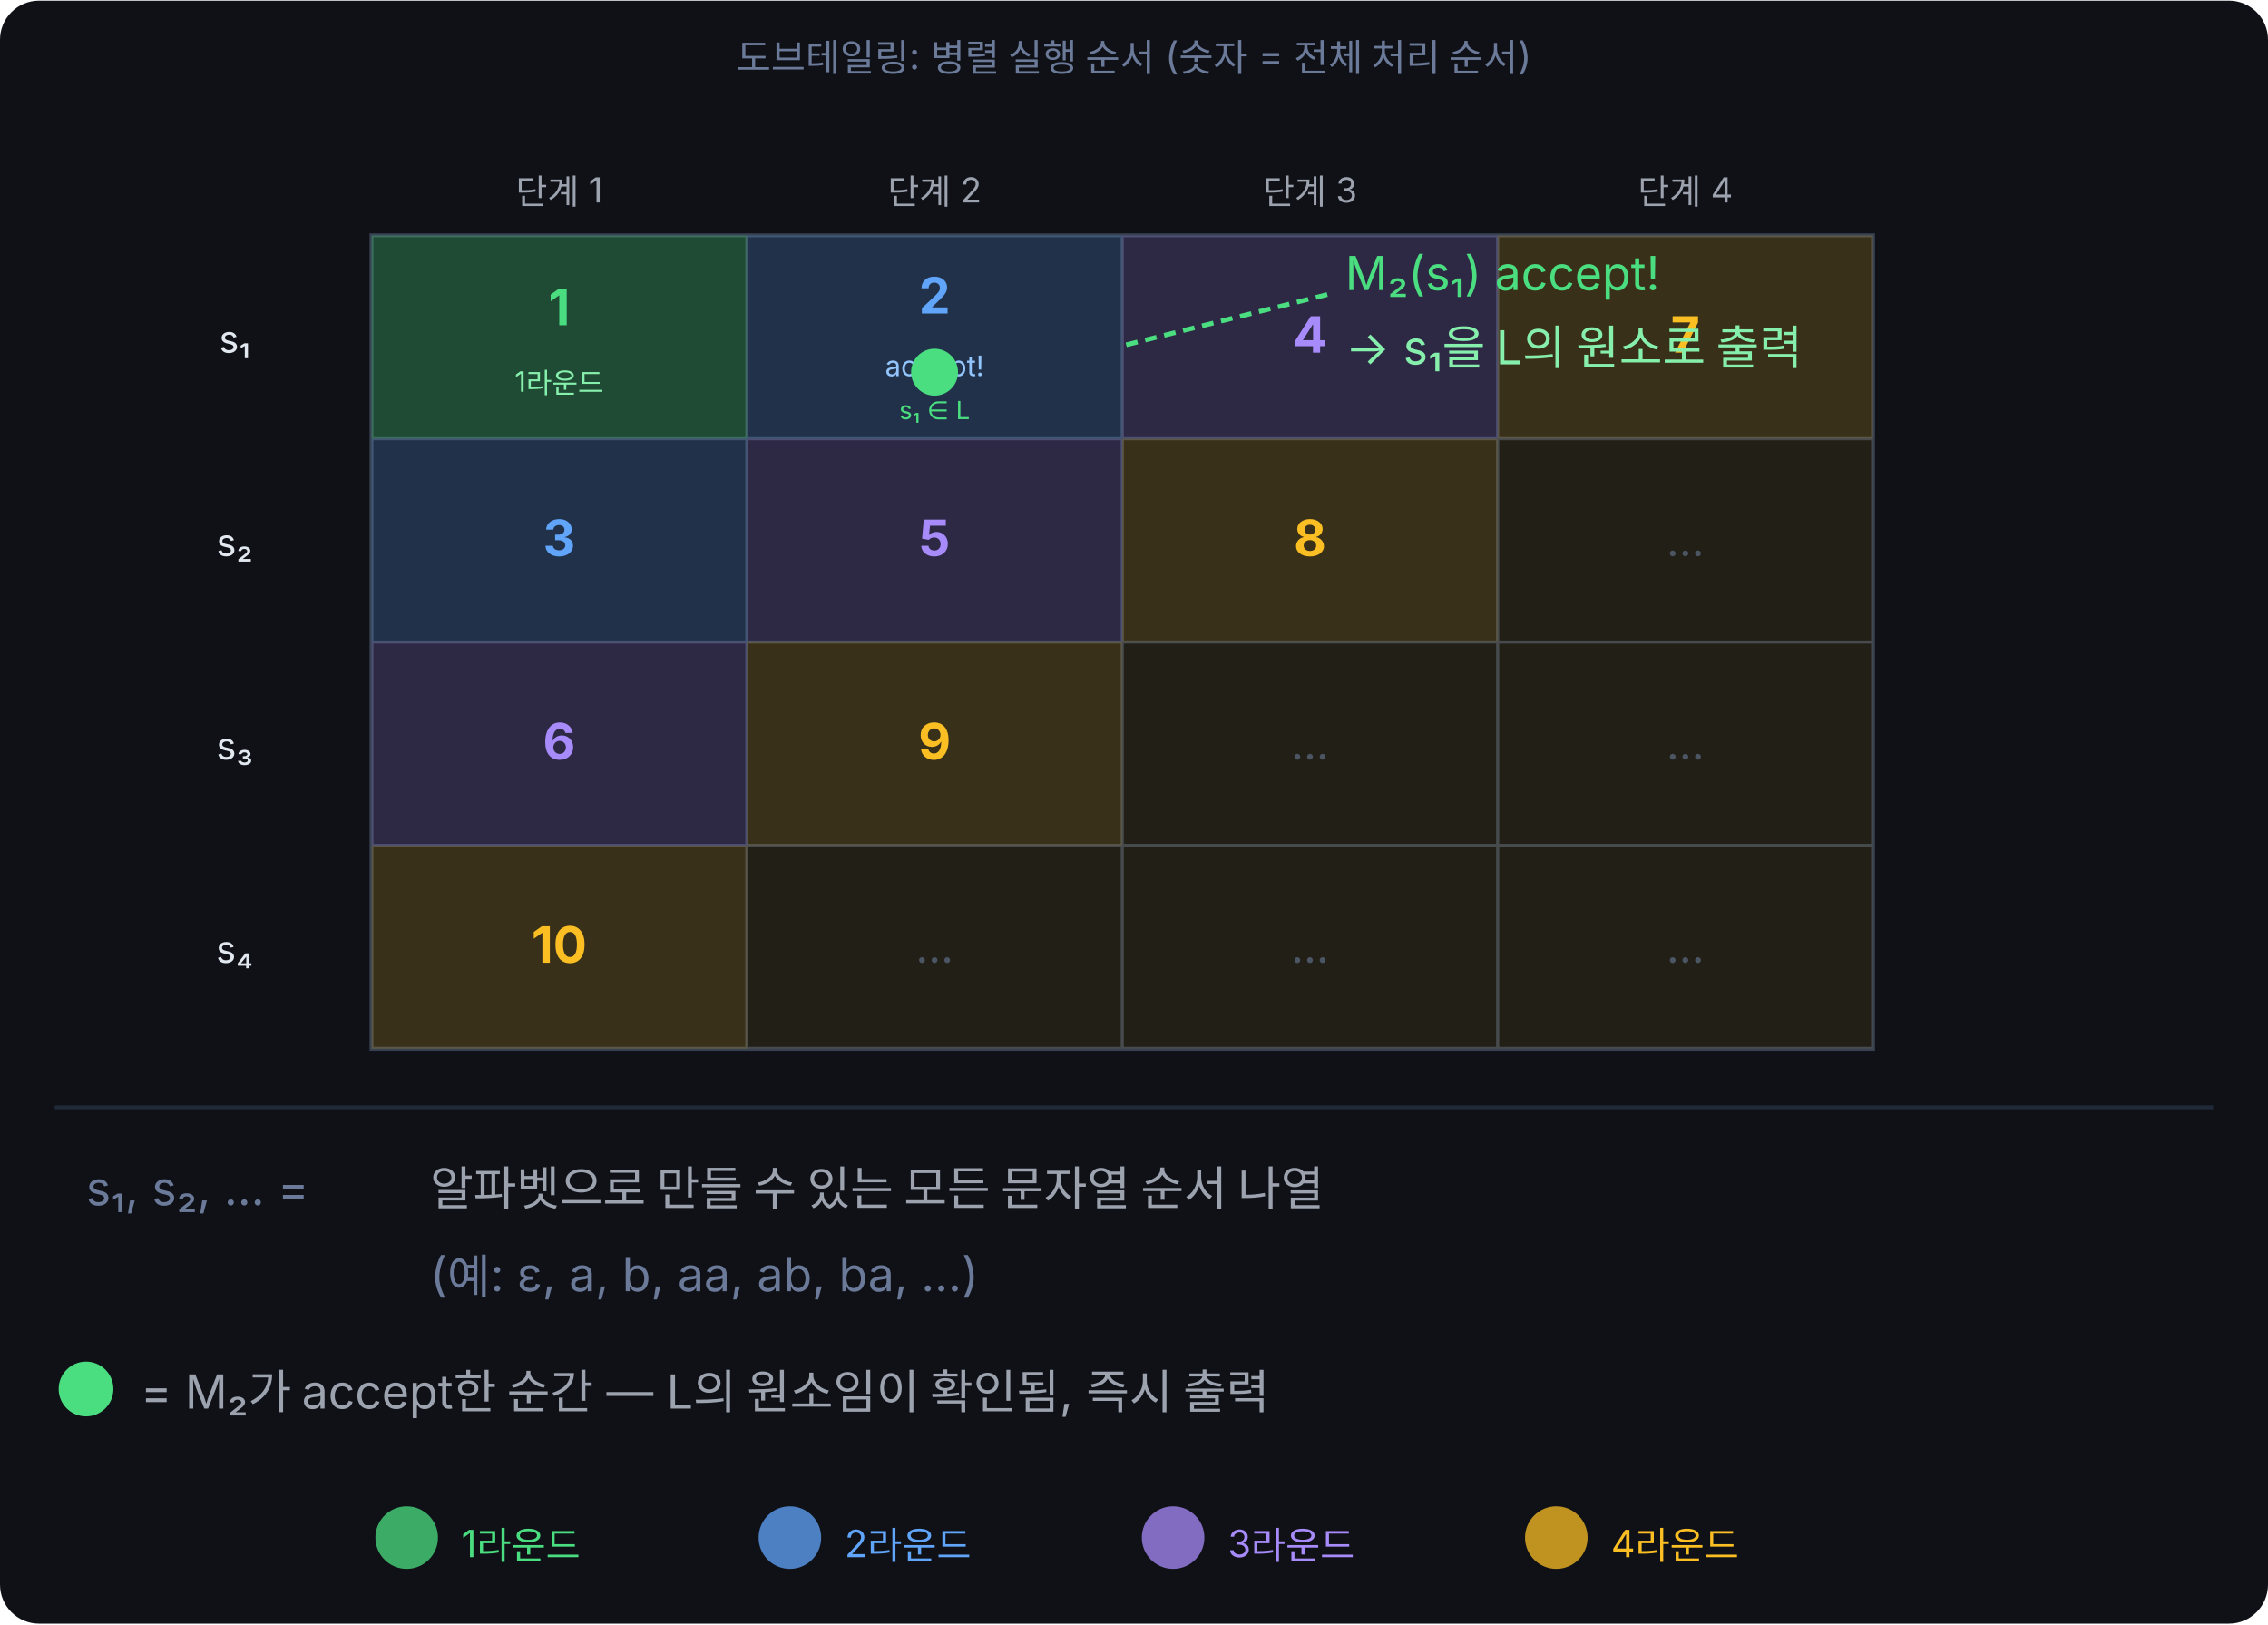
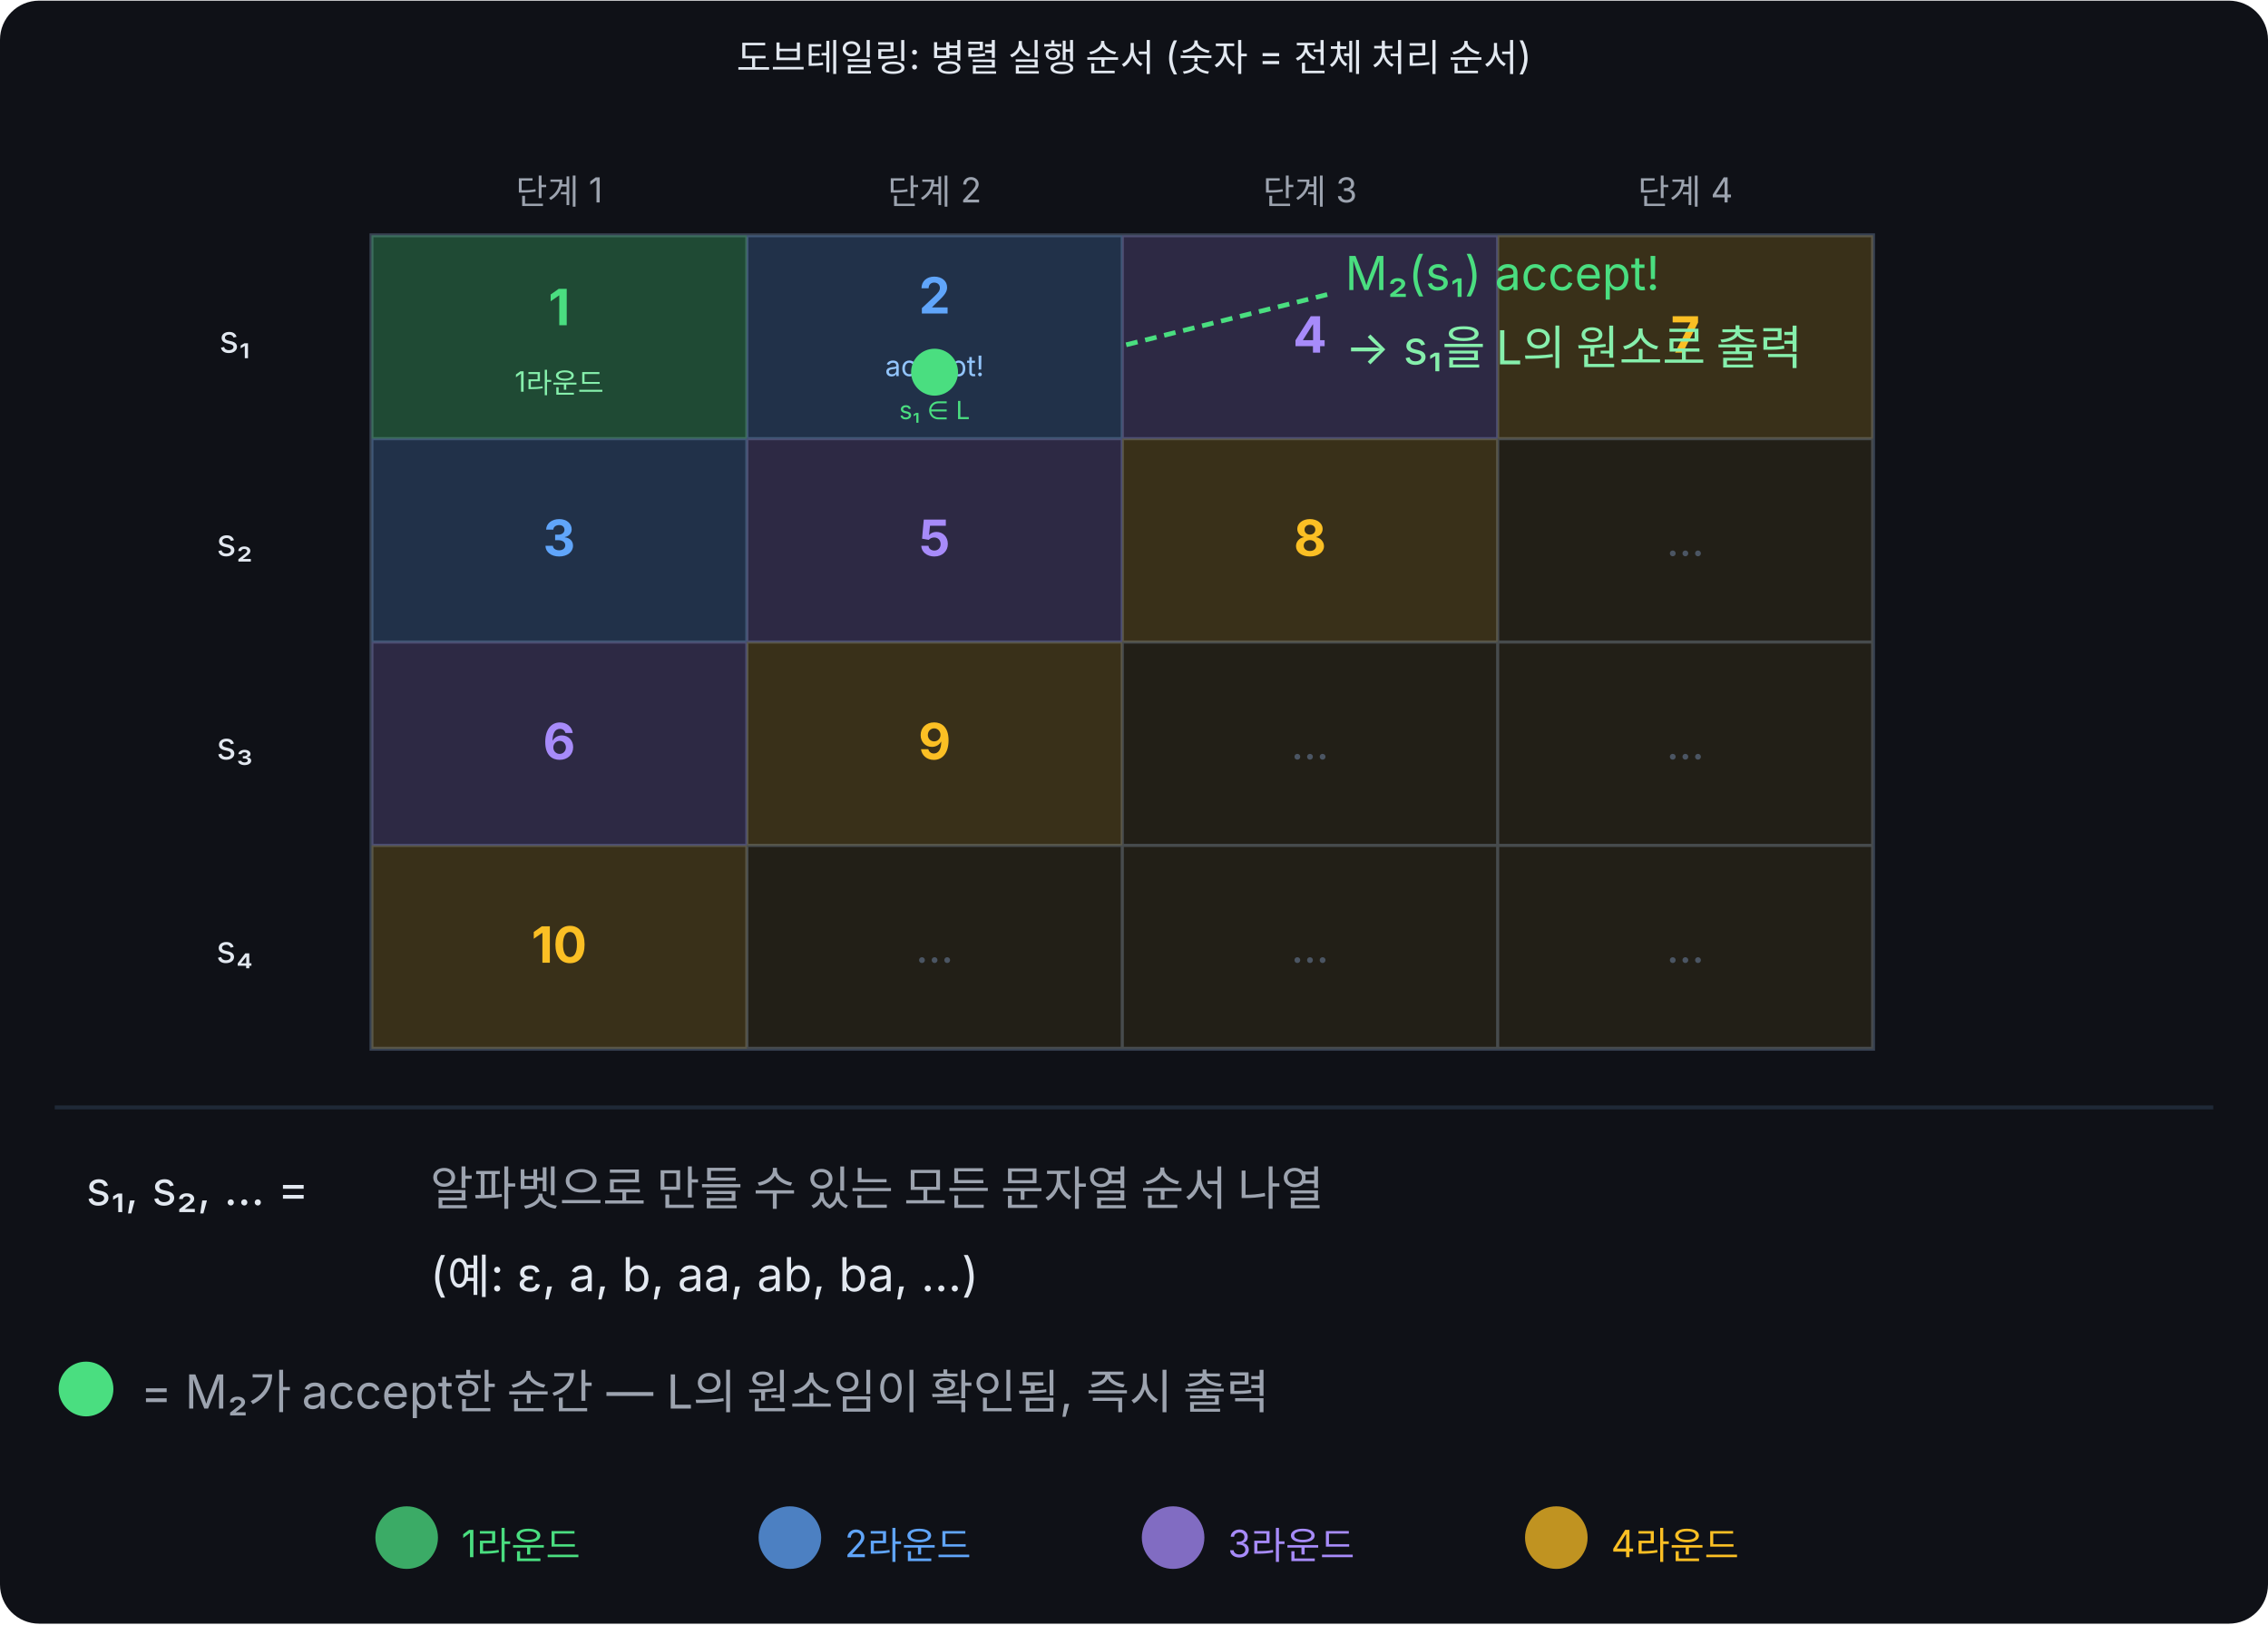
<svg xmlns="http://www.w3.org/2000/svg" viewBox="0 0 580 415" width="870" height="623">
  <rect width="580" height="415" fill="#0f1117" rx="10" />
-   <text x="290" y="18" text-anchor="middle" font-family="system-ui,-apple-system,sans-serif" font-size="9.6" fill="#6b7a99">도브테일링: 병렬 실행 순서 (숫자 = 전체 처리 순서)</text>
+   <text x="290" y="18" text-anchor="middle" font-family="system-ui,-apple-system,sans-serif" font-size="9.6" fill="#e2e8f0">도브테일링: 병렬 실행 순서 (숫자 = 전체 처리 순서)</text>
  <defs>
    <marker id="arr" markerWidth="8" markerHeight="8" refX="7" refY="4" orient="auto">
      <polygon points="0,0 7,4 0,8" fill="#4a5568" />
    </marker>
  </defs>
  <rect x="95" y="60" width="384" height="208" fill="none" stroke="#374151" stroke-width="1" />
  <line x1="95" y1="112" x2="479" y2="112" stroke="#374151" stroke-width="0.8" />
  <line x1="95" y1="164" x2="479" y2="164" stroke="#374151" stroke-width="0.8" />
  <line x1="95" y1="216" x2="479" y2="216" stroke="#374151" stroke-width="0.8" />
  <line x1="191" y1="60" x2="191" y2="268" stroke="#374151" stroke-width="0.8" />
  <line x1="287" y1="60" x2="287" y2="268" stroke="#374151" stroke-width="0.8" />
  <line x1="383" y1="60" x2="383" y2="268" stroke="#374151" stroke-width="0.8" />
  <text x="143" y="52" text-anchor="middle" font-family="system-ui,-apple-system,sans-serif" font-size="8.8" fill="#9ca3af">단계 1</text>
  <text x="239" y="52" text-anchor="middle" font-family="system-ui,-apple-system,sans-serif" font-size="8.8" fill="#9ca3af">단계 2</text>
  <text x="335" y="52" text-anchor="middle" font-family="system-ui,-apple-system,sans-serif" font-size="8.8" fill="#9ca3af">단계 3</text>
  <text x="431" y="52" text-anchor="middle" font-family="system-ui,-apple-system,sans-serif" font-size="8.8" fill="#9ca3af">단계 4</text>
  <text x="60" y="90" text-anchor="middle" font-family="system-ui,-apple-system,sans-serif" font-size="9.6" fill="#e2e8f0">s₁</text>
  <text x="60" y="142" text-anchor="middle" font-family="system-ui,-apple-system,sans-serif" font-size="9.6" fill="#e2e8f0">s₂</text>
  <text x="60" y="194" text-anchor="middle" font-family="system-ui,-apple-system,sans-serif" font-size="9.6" fill="#e2e8f0">s₃</text>
  <text x="60" y="246" text-anchor="middle" font-family="system-ui,-apple-system,sans-serif" font-size="9.6" fill="#e2e8f0">s₄</text>
  <rect x="95" y="60" width="96" height="52" fill="rgba(74,222,128,0.28)" rx="0" />
  <text x="143" y="83" text-anchor="middle" font-family="system-ui,-apple-system,sans-serif" font-size="12.8" font-weight="700" fill="#4ade80">1</text>
  <text x="143" y="100" text-anchor="middle" font-family="system-ui,-apple-system,sans-serif" font-size="7.2" fill="#86efac">1라운드</text>
  <rect x="191" y="60" width="96" height="52" fill="rgba(96,165,250,0.22)" rx="0" />
  <text x="239" y="80" text-anchor="middle" font-family="system-ui,-apple-system,sans-serif" font-size="12.8" font-weight="700" fill="#60a5fa">2</text>
  <text x="239" y="96" text-anchor="middle" font-family="system-ui,-apple-system,sans-serif" font-size="7.2" fill="#93c5fd">accept!</text>
  <text x="239" y="107" text-anchor="middle" font-family="system-ui,-apple-system,sans-serif" font-size="6.4" fill="#4ade80">s₁ ∈ L</text>
  <rect x="95" y="112" width="96" height="52" fill="rgba(96,165,250,0.22)" rx="0" />
  <text x="143" y="142" text-anchor="middle" font-family="system-ui,-apple-system,sans-serif" font-size="12.8" font-weight="700" fill="#60a5fa">3</text>
  <rect x="287" y="60" width="96" height="52" fill="rgba(167,139,250,0.2)" rx="0" />
  <text x="335" y="90" text-anchor="middle" font-family="system-ui,-apple-system,sans-serif" font-size="12.8" font-weight="700" fill="#a78bfa">4</text>
  <rect x="191" y="112" width="96" height="52" fill="rgba(167,139,250,0.2)" rx="0" />
  <text x="239" y="142" text-anchor="middle" font-family="system-ui,-apple-system,sans-serif" font-size="12.8" font-weight="700" fill="#a78bfa">5</text>
  <rect x="95" y="164" width="96" height="52" fill="rgba(167,139,250,0.2)" rx="0" />
  <text x="143" y="194" text-anchor="middle" font-family="system-ui,-apple-system,sans-serif" font-size="12.8" font-weight="700" fill="#a78bfa">6</text>
  <rect x="383" y="60" width="96" height="52" fill="rgba(251,191,36,0.18)" rx="0" />
  <text x="431" y="90" text-anchor="middle" font-family="system-ui,-apple-system,sans-serif" font-size="12.8" font-weight="700" fill="#fbbf24">7</text>
  <rect x="287" y="112" width="96" height="52" fill="rgba(251,191,36,0.18)" rx="0" />
  <text x="335" y="142" text-anchor="middle" font-family="system-ui,-apple-system,sans-serif" font-size="12.8" font-weight="700" fill="#fbbf24">8</text>
  <rect x="191" y="164" width="96" height="52" fill="rgba(251,191,36,0.18)" rx="0" />
  <text x="239" y="194" text-anchor="middle" font-family="system-ui,-apple-system,sans-serif" font-size="12.8" font-weight="700" fill="#fbbf24">9</text>
  <rect x="95" y="216" width="96" height="52" fill="rgba(251,191,36,0.18)" rx="0" />
  <text x="143" y="246" text-anchor="middle" font-family="system-ui,-apple-system,sans-serif" font-size="12.8" font-weight="700" fill="#fbbf24">10</text>
  <rect x="287" y="164" width="96" height="52" fill="rgba(251,191,36,0.08)" rx="0" />
  <text x="335" y="194" text-anchor="middle" font-family="system-ui,-apple-system,sans-serif" font-size="11.2" fill="#4b5563">...</text>
  <rect x="383" y="112" width="96" height="52" fill="rgba(251,191,36,0.08)" rx="0" />
  <text x="431" y="142" text-anchor="middle" font-family="system-ui,-apple-system,sans-serif" font-size="11.2" fill="#4b5563">...</text>
  <rect x="191" y="216" width="96" height="52" fill="rgba(251,191,36,0.08)" rx="0" />
  <text x="239" y="246" text-anchor="middle" font-family="system-ui,-apple-system,sans-serif" font-size="11.2" fill="#4b5563">...</text>
  <rect x="287" y="216" width="96" height="52" fill="rgba(251,191,36,0.08)" rx="0" />
  <text x="335" y="246" text-anchor="middle" font-family="system-ui,-apple-system,sans-serif" font-size="11.2" fill="#4b5563">...</text>
  <rect x="383" y="164" width="96" height="52" fill="rgba(251,191,36,0.08)" rx="0" />
  <text x="431" y="194" text-anchor="middle" font-family="system-ui,-apple-system,sans-serif" font-size="11.2" fill="#4b5563">...</text>
  <rect x="383" y="216" width="96" height="52" fill="rgba(251,191,36,0.08)" rx="0" />
  <text x="431" y="246" text-anchor="middle" font-family="system-ui,-apple-system,sans-serif" font-size="11.2" fill="#4b5563">...</text>
  <circle cx="239" cy="95" r="6" fill="#4ade80" />
  <line x1="288" y1="88" x2="340" y2="75" stroke="#4ade80" stroke-width="1.2" stroke-dasharray="3,2" />
  <text x="344" y="74" font-family="system-ui,-apple-system,sans-serif" font-size="12" fill="#4ade80">M₂(s₁) accept!</text>
  <text x="344" y="93" font-family="system-ui,-apple-system,sans-serif" font-size="12" fill="#86efac">→ s₁을 L의 원소로 출력</text>
  <line x1="14" y1="283" x2="566" y2="283" stroke="#1f2937" stroke-width="1" />
-   <text x="22" y="308" font-family="system-ui,-apple-system,sans-serif" font-size="12" fill="#6b7a99">s₁, s₂, ... =</text>
+   <text x="22" y="308" font-family="system-ui,-apple-system,sans-serif" font-size="12" fill="#e2e8f0">s₁, s₂, ... =</text>
  <text x="110" y="308" font-family="system-ui,-apple-system,sans-serif" font-size="12" fill="#9ca3af">알파벳으로 만들 수 있는 모든 문자열 순서 나열</text>
-   <text x="110" y="330" font-family="system-ui,-apple-system,sans-serif" font-size="12" fill="#6b7a99">(예: ε, a, b, aa, ab, ba, ...)</text>
+   <text x="110" y="330" font-family="system-ui,-apple-system,sans-serif" font-size="12" fill="#e2e8f0">(예: ε, a, b, aa, ab, ba, ...)</text>
  <circle cx="22" cy="355" r="7" fill="#4ade80" />
  <text x="36" y="360" font-family="system-ui,-apple-system,sans-serif" font-size="12" fill="#9ca3af">= M₂가 accept한 순간 — L의 원소임이 확인됨, 즉시 출력</text>
  <circle cx="104" cy="393" r="8" fill="rgba(74,222,128,0.75)" />
  <text x="118" y="398" font-family="system-ui,-apple-system,sans-serif" font-size="9.6" fill="#4ade80">1라운드</text>
  <circle cx="202" cy="393" r="8" fill="rgba(96,165,250,0.75)" />
  <text x="216" y="398" font-family="system-ui,-apple-system,sans-serif" font-size="9.6" fill="#60a5fa">2라운드</text>
  <circle cx="300" cy="393" r="8" fill="rgba(167,139,250,0.75)" />
  <text x="314" y="398" font-family="system-ui,-apple-system,sans-serif" font-size="9.6" fill="#a78bfa">3라운드</text>
  <circle cx="398" cy="393" r="8" fill="rgba(251,191,36,0.75)" />
  <text x="412" y="398" font-family="system-ui,-apple-system,sans-serif" font-size="9.6" fill="#fbbf24">4라운드</text>
</svg>
